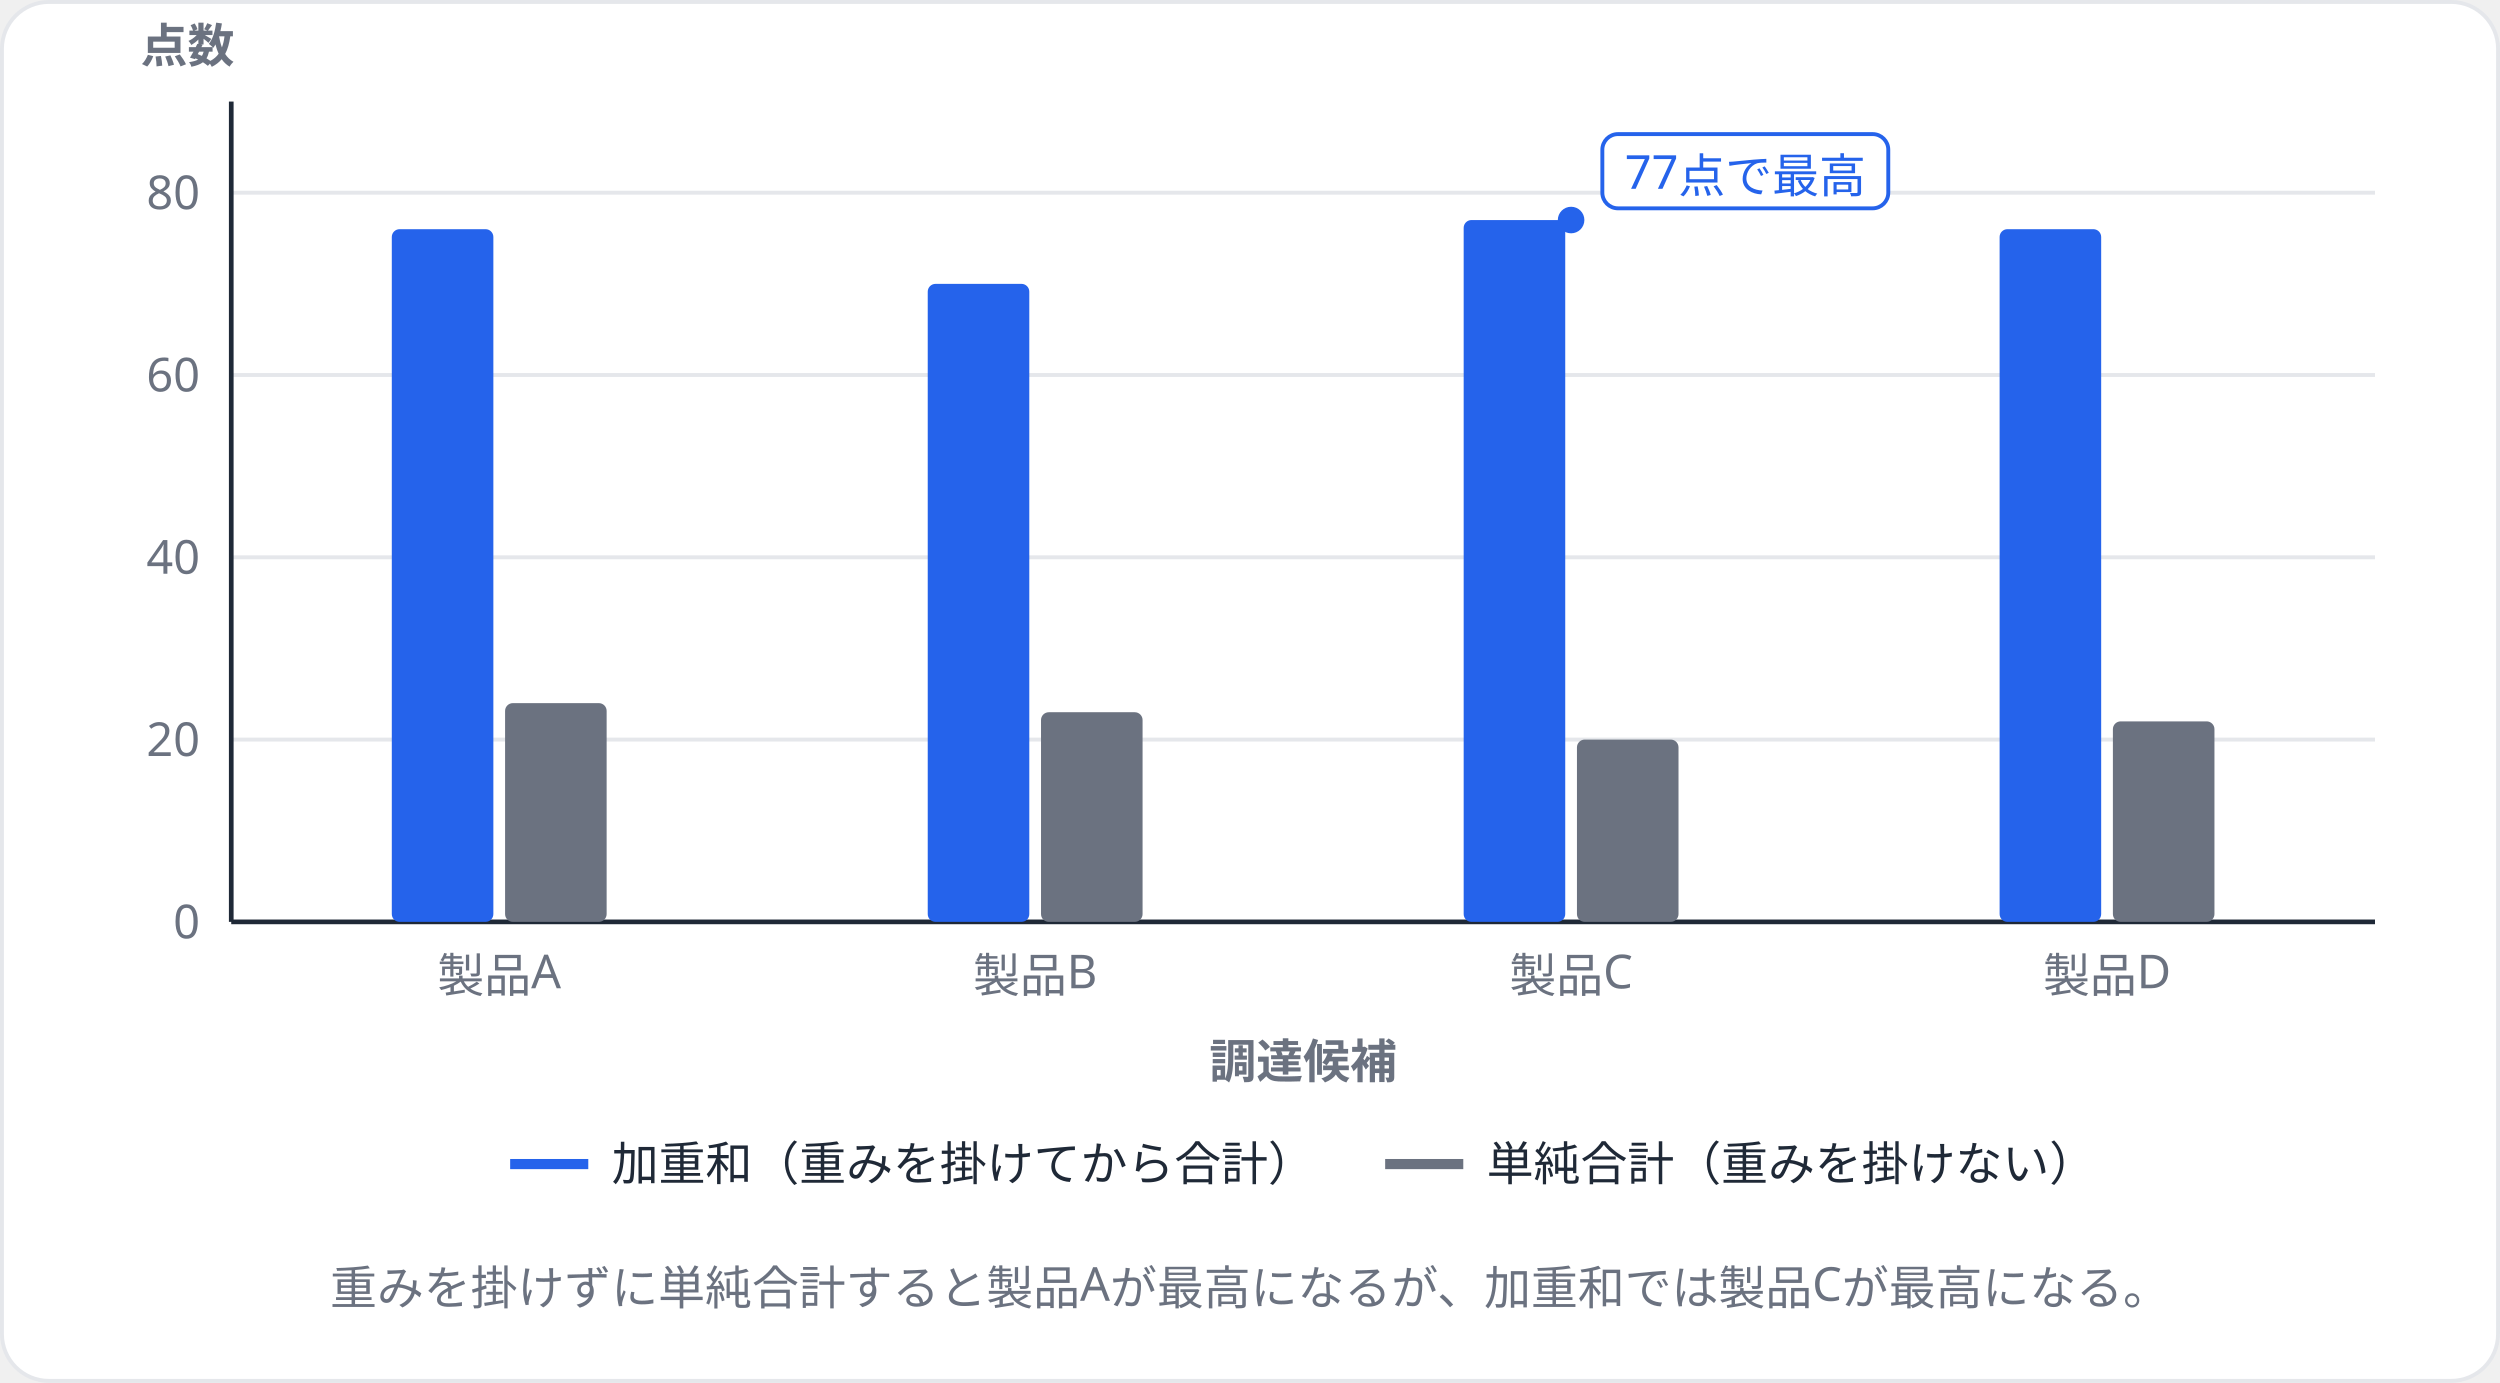
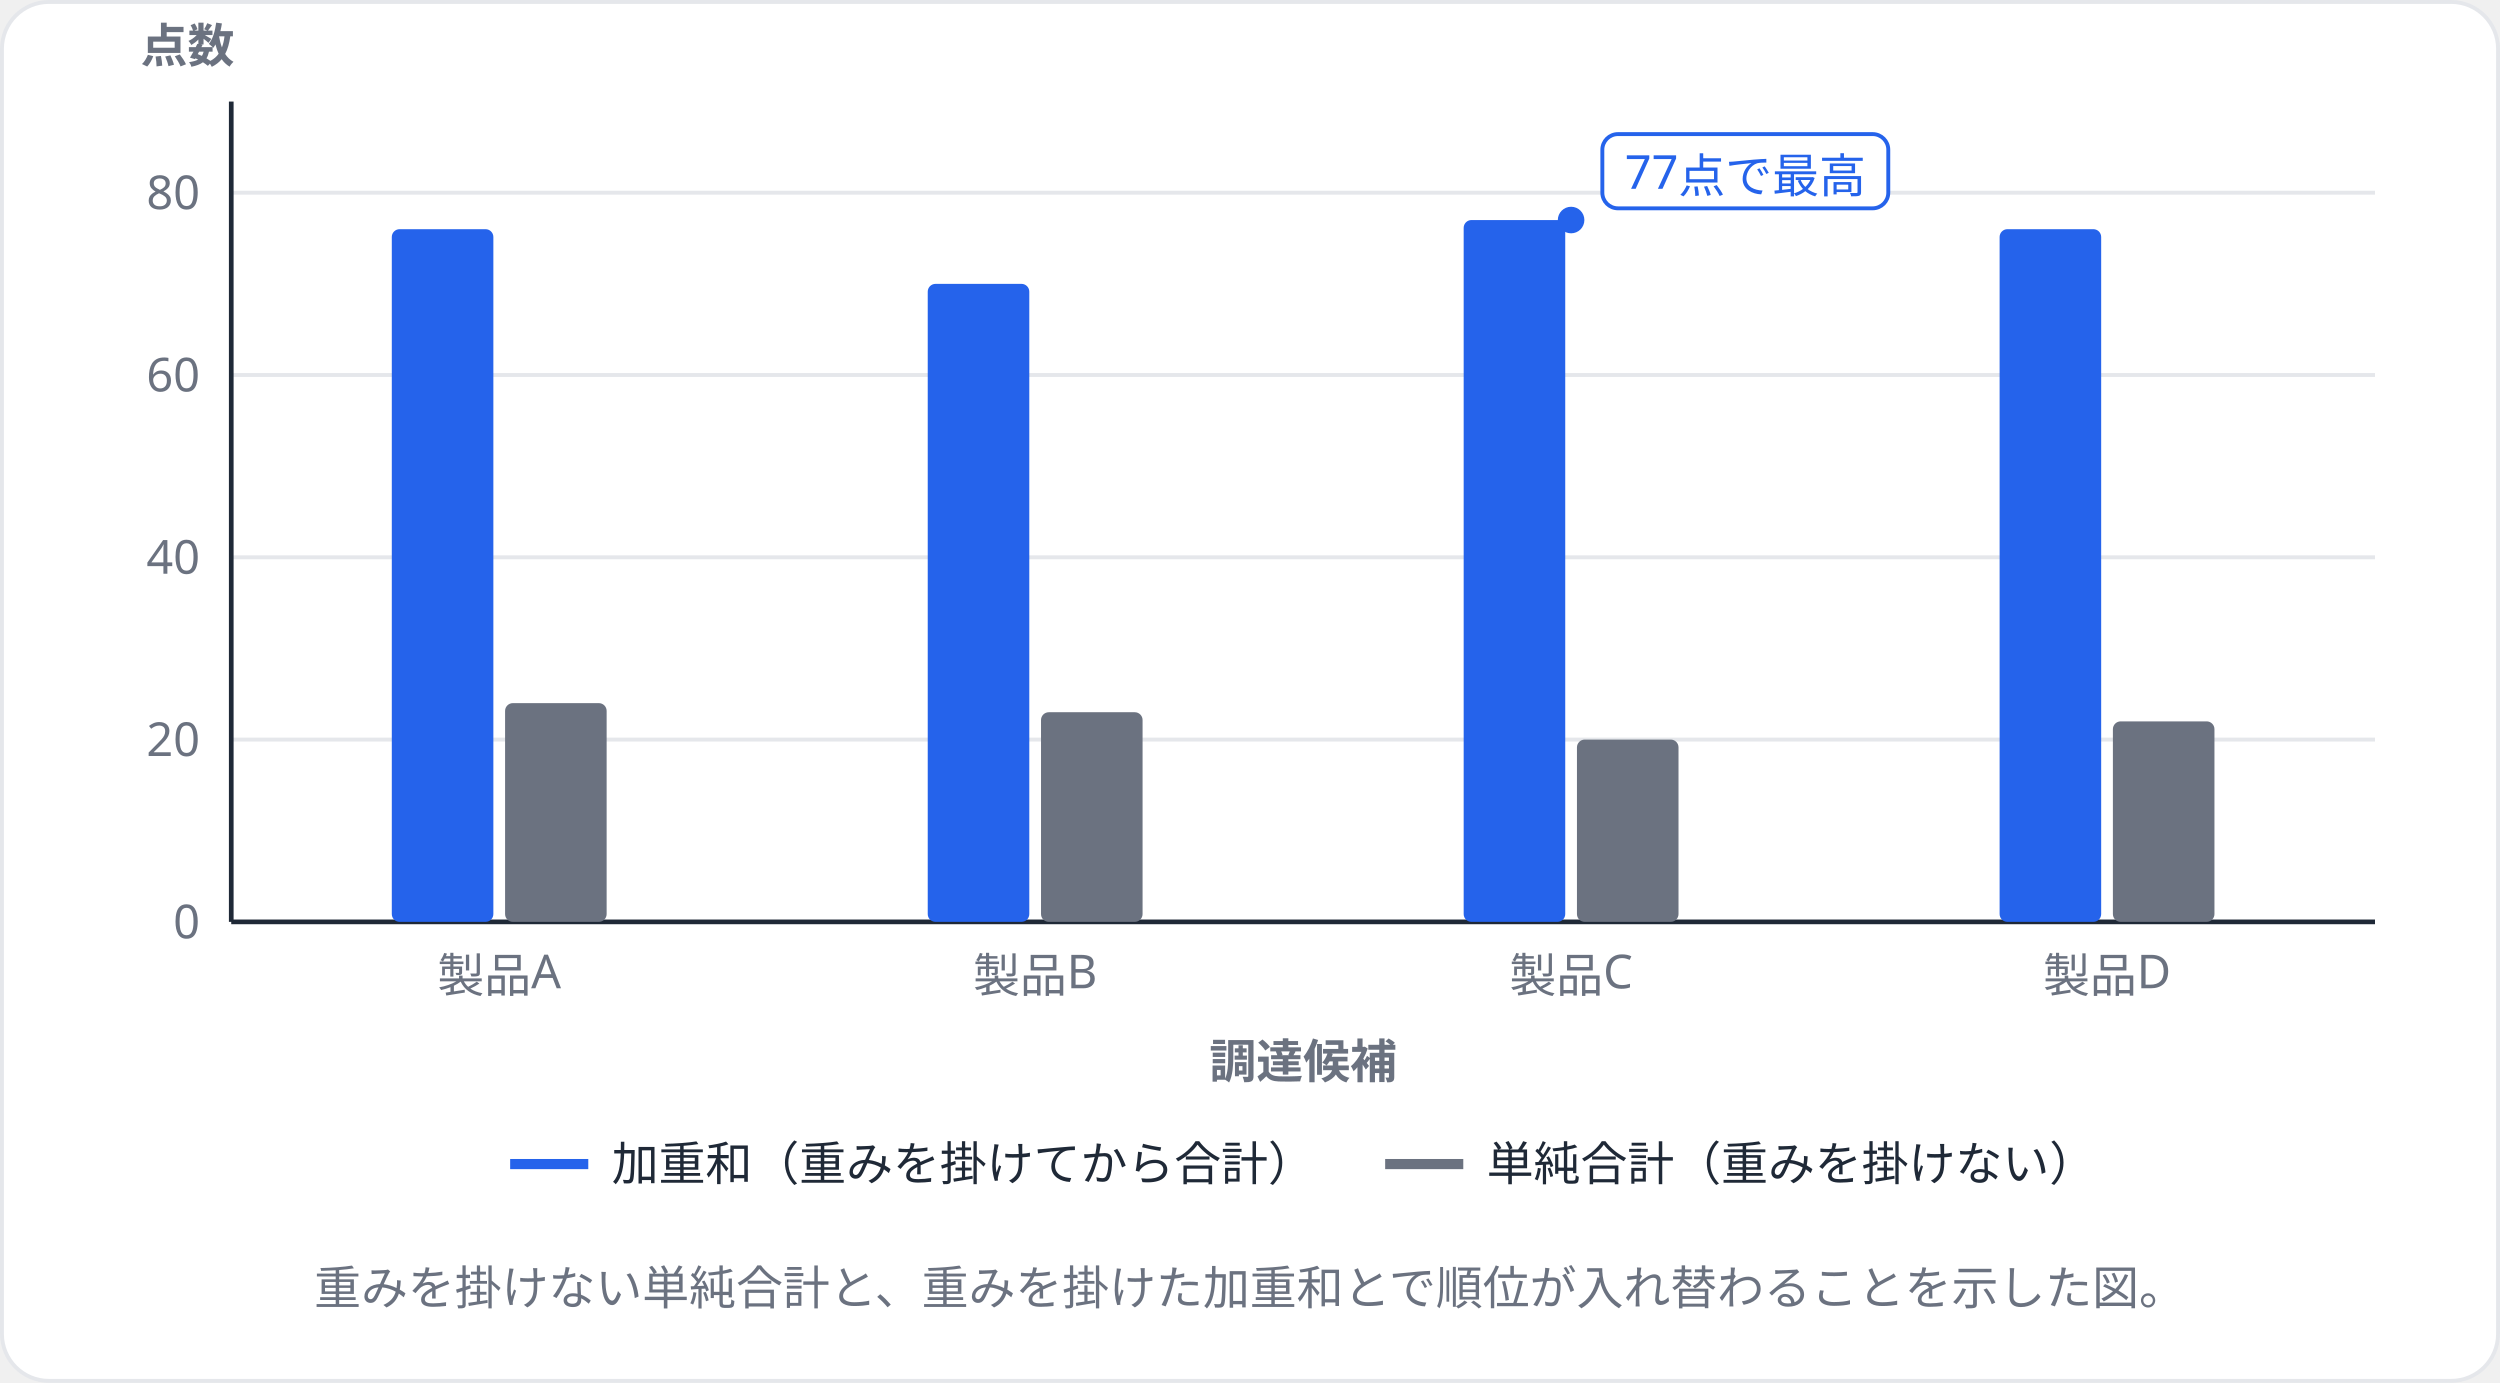
<svg xmlns="http://www.w3.org/2000/svg" width="640" height="354" viewBox="0 0 640 354" role="img">
  <rect x="0.5" y="0.5" width="639" height="353" rx="12" fill="#ffffff" stroke="#e5e7eb" stroke-width="1" />
  <g transform="translate(20 20)">
    <line x1="39.2" y1="216" x2="588" y2="216" stroke="#e5e7eb" stroke-width="1" />
    <text x="31.2" y="220.2" font-family="Hiragino Sans, Hiragino Kaku Gothic ProN, Noto Sans JP, Yu Gothic, Meiryo, sans-serif" font-size="12" fill="#6b7280" text-anchor="end">0</text>
    <line x1="39.2" y1="169.33" x2="588" y2="169.33" stroke="#e5e7eb" stroke-width="1" />
    <text x="31.2" y="173.53" font-family="Hiragino Sans, Hiragino Kaku Gothic ProN, Noto Sans JP, Yu Gothic, Meiryo, sans-serif" font-size="12" fill="#6b7280" text-anchor="end">20</text>
    <line x1="39.2" y1="122.67" x2="588" y2="122.67" stroke="#e5e7eb" stroke-width="1" />
    <text x="31.2" y="126.87" font-family="Hiragino Sans, Hiragino Kaku Gothic ProN, Noto Sans JP, Yu Gothic, Meiryo, sans-serif" font-size="12" fill="#6b7280" text-anchor="end">40</text>
    <line x1="39.2" y1="76" x2="588" y2="76" stroke="#e5e7eb" stroke-width="1" />
    <text x="31.2" y="80.2" font-family="Hiragino Sans, Hiragino Kaku Gothic ProN, Noto Sans JP, Yu Gothic, Meiryo, sans-serif" font-size="12" fill="#6b7280" text-anchor="end">60</text>
    <line x1="39.2" y1="29.33" x2="588" y2="29.33" stroke="#e5e7eb" stroke-width="1" />
    <text x="31.2" y="33.53" font-family="Hiragino Sans, Hiragino Kaku Gothic ProN, Noto Sans JP, Yu Gothic, Meiryo, sans-serif" font-size="12" fill="#6b7280" text-anchor="end">80</text>
    <line x1="39.2" y1="6" x2="39.2" y2="216" stroke="#1f2937" stroke-width="1.2" />
    <line x1="39.2" y1="216" x2="588" y2="216" stroke="#1f2937" stroke-width="1.2" />
    <rect x="80.3" y="38.67" width="26" height="177.33" rx="2" fill="#2563eb" />
    <rect x="217.5" y="52.67" width="26" height="163.33" rx="2" fill="#2563eb" />
    <rect x="354.7" y="36.33" width="26" height="179.67" rx="2" fill="#2563eb" />
    <rect x="491.9" y="38.67" width="26" height="177.33" rx="2" fill="#2563eb" />
    <rect x="109.3" y="160" width="26" height="56" rx="2" fill="#6b7280" />
    <rect x="246.5" y="162.33" width="26" height="53.67" rx="2" fill="#6b7280" />
    <rect x="383.7" y="169.33" width="26" height="46.67" rx="2" fill="#6b7280" />
    <rect x="520.9" y="164.67" width="26" height="51.33" rx="2" fill="#6b7280" />
    <circle cx="382.2" cy="36.33" r="3.4" fill="#2563eb" />
    <rect x="390.2" y="14.33" width="73.2" height="19" rx="4" fill="#ffffff" stroke="#2563eb" stroke-width="1" />
    <text x="426.8" y="28.33" font-family="Hiragino Sans, Hiragino Kaku Gothic ProN, Noto Sans JP, Yu Gothic, Meiryo, sans-serif" font-size="12" fill="#2563eb" text-anchor="middle">77点で最高</text>
    <text x="107.8" y="234" font-family="Hiragino Sans, Hiragino Kaku Gothic ProN, Noto Sans JP, Yu Gothic, Meiryo, sans-serif" font-size="12" fill="#6b7280" text-anchor="middle">製品A</text>
    <text x="245" y="234" font-family="Hiragino Sans, Hiragino Kaku Gothic ProN, Noto Sans JP, Yu Gothic, Meiryo, sans-serif" font-size="12" fill="#6b7280" text-anchor="middle">製品B</text>
    <text x="382.2" y="234" font-family="Hiragino Sans, Hiragino Kaku Gothic ProN, Noto Sans JP, Yu Gothic, Meiryo, sans-serif" font-size="12" fill="#6b7280" text-anchor="middle">製品C</text>
    <text x="519.4" y="234" font-family="Hiragino Sans, Hiragino Kaku Gothic ProN, Noto Sans JP, Yu Gothic, Meiryo, sans-serif" font-size="12" fill="#6b7280" text-anchor="middle">製品D</text>
    <text x="313.6" y="256" font-family="Hiragino Sans, Hiragino Kaku Gothic ProN, Noto Sans JP, Yu Gothic, Meiryo, sans-serif" font-size="12" fill="#6b7280" text-anchor="middle" font-weight="600">調達候補</text>
    <text x="16" y="-4" font-family="Hiragino Sans, Hiragino Kaku Gothic ProN, Noto Sans JP, Yu Gothic, Meiryo, sans-serif" font-size="12" fill="#6b7280" text-anchor="start" font-weight="600">点数</text>
    <line x1="110.6" y1="278" x2="130.6" y2="278" stroke="#2563eb" stroke-width="2.6" />
    <text x="136.6" y="282.2" font-family="Hiragino Sans, Hiragino Kaku Gothic ProN, Noto Sans JP, Yu Gothic, Meiryo, sans-serif" font-size="12" fill="#1f2937" text-anchor="start">加重和（重みを掛けてから合計）</text>
    <line x1="334.6" y1="278" x2="354.6" y2="278" stroke="#6b7280" stroke-width="2.6" />
    <text x="360.6" y="282.2" font-family="Hiragino Sans, Hiragino Kaku Gothic ProN, Noto Sans JP, Yu Gothic, Meiryo, sans-serif" font-size="12" fill="#1f2937" text-anchor="start">単純合計（重みを掛けない）</text>
  </g>
-   <text x="320" y="334" font-family="Hiragino Sans, Hiragino Kaku Gothic ProN, Noto Sans JP, Yu Gothic, Meiryo, sans-serif" font-size="12" fill="#6b7280" text-anchor="middle">重みを掛けずに単純合計すると製品Aが最高になるが、加重和では製品Cが最高になる。</text>
+   <text x="320" y="334" font-family="Hiragino Sans, Hiragino Kaku Gothic ProN, Noto Sans JP, Yu Gothic, Meiryo, sans-serif" font-size="12" fill="#6b7280" text-anchor="middle">重みを掛けない単純合計と、重みを掛けた加重和とで順位が入れ替わることを示した図。</text>
</svg>
